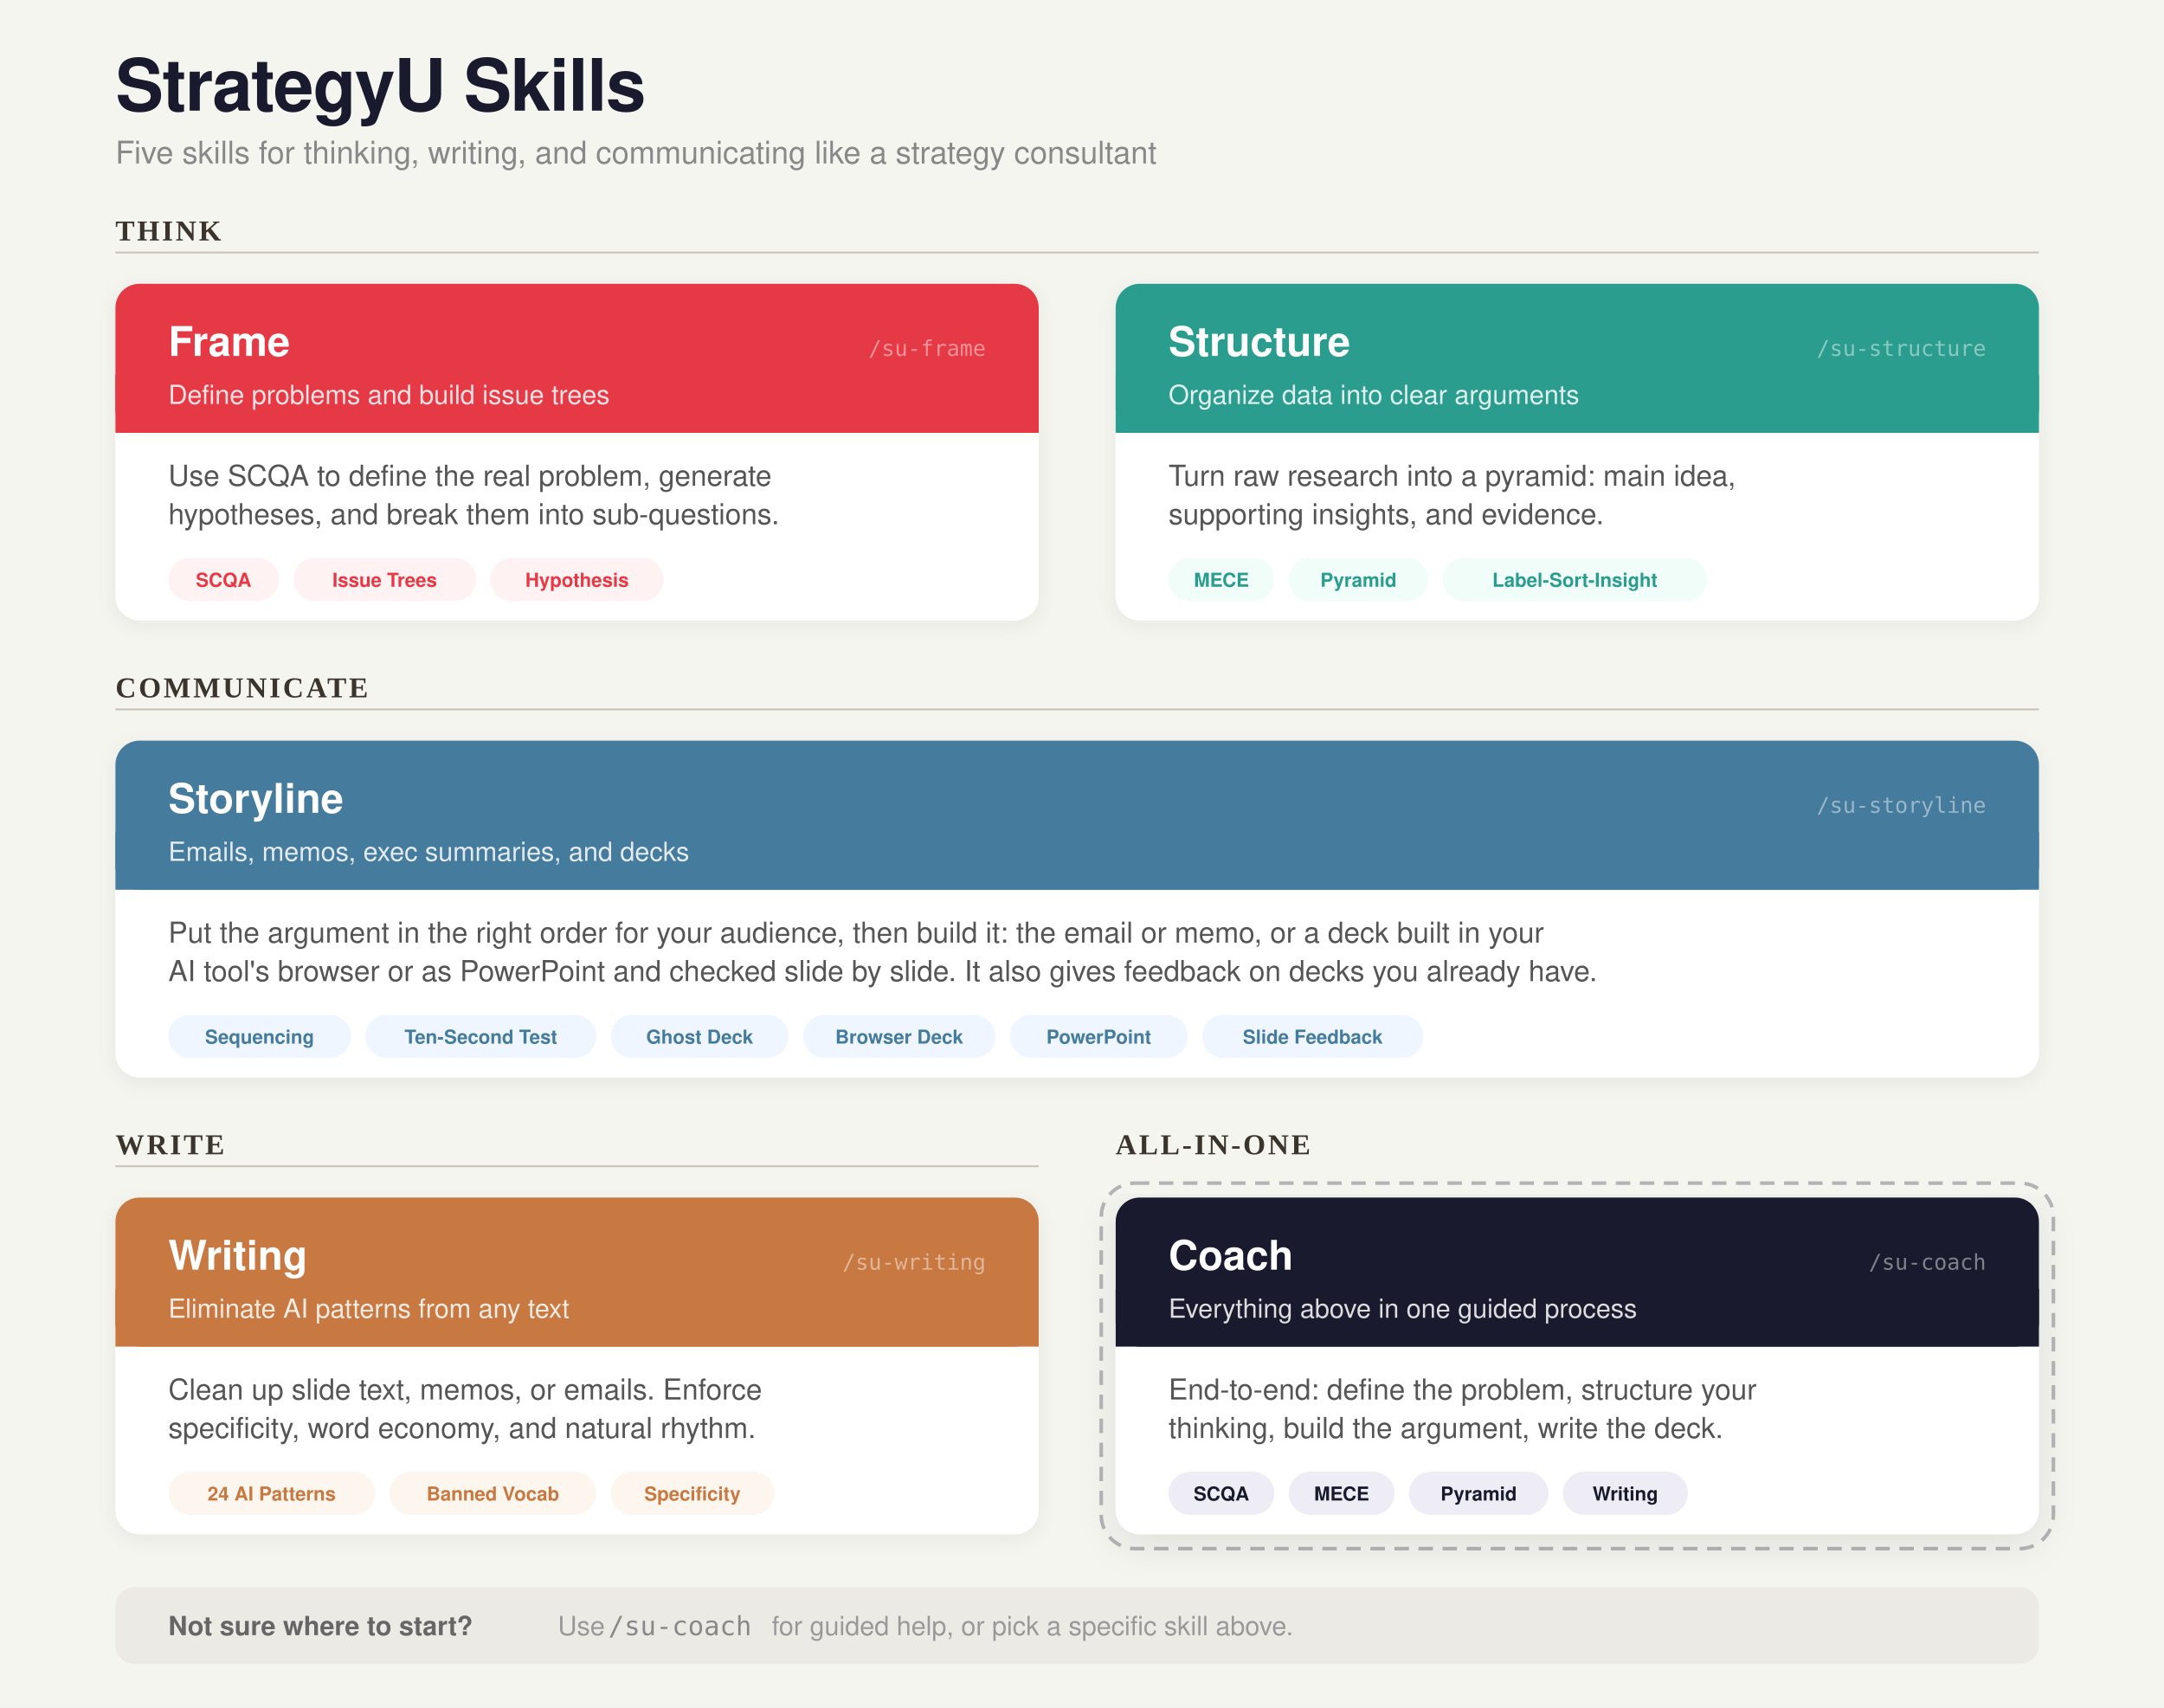
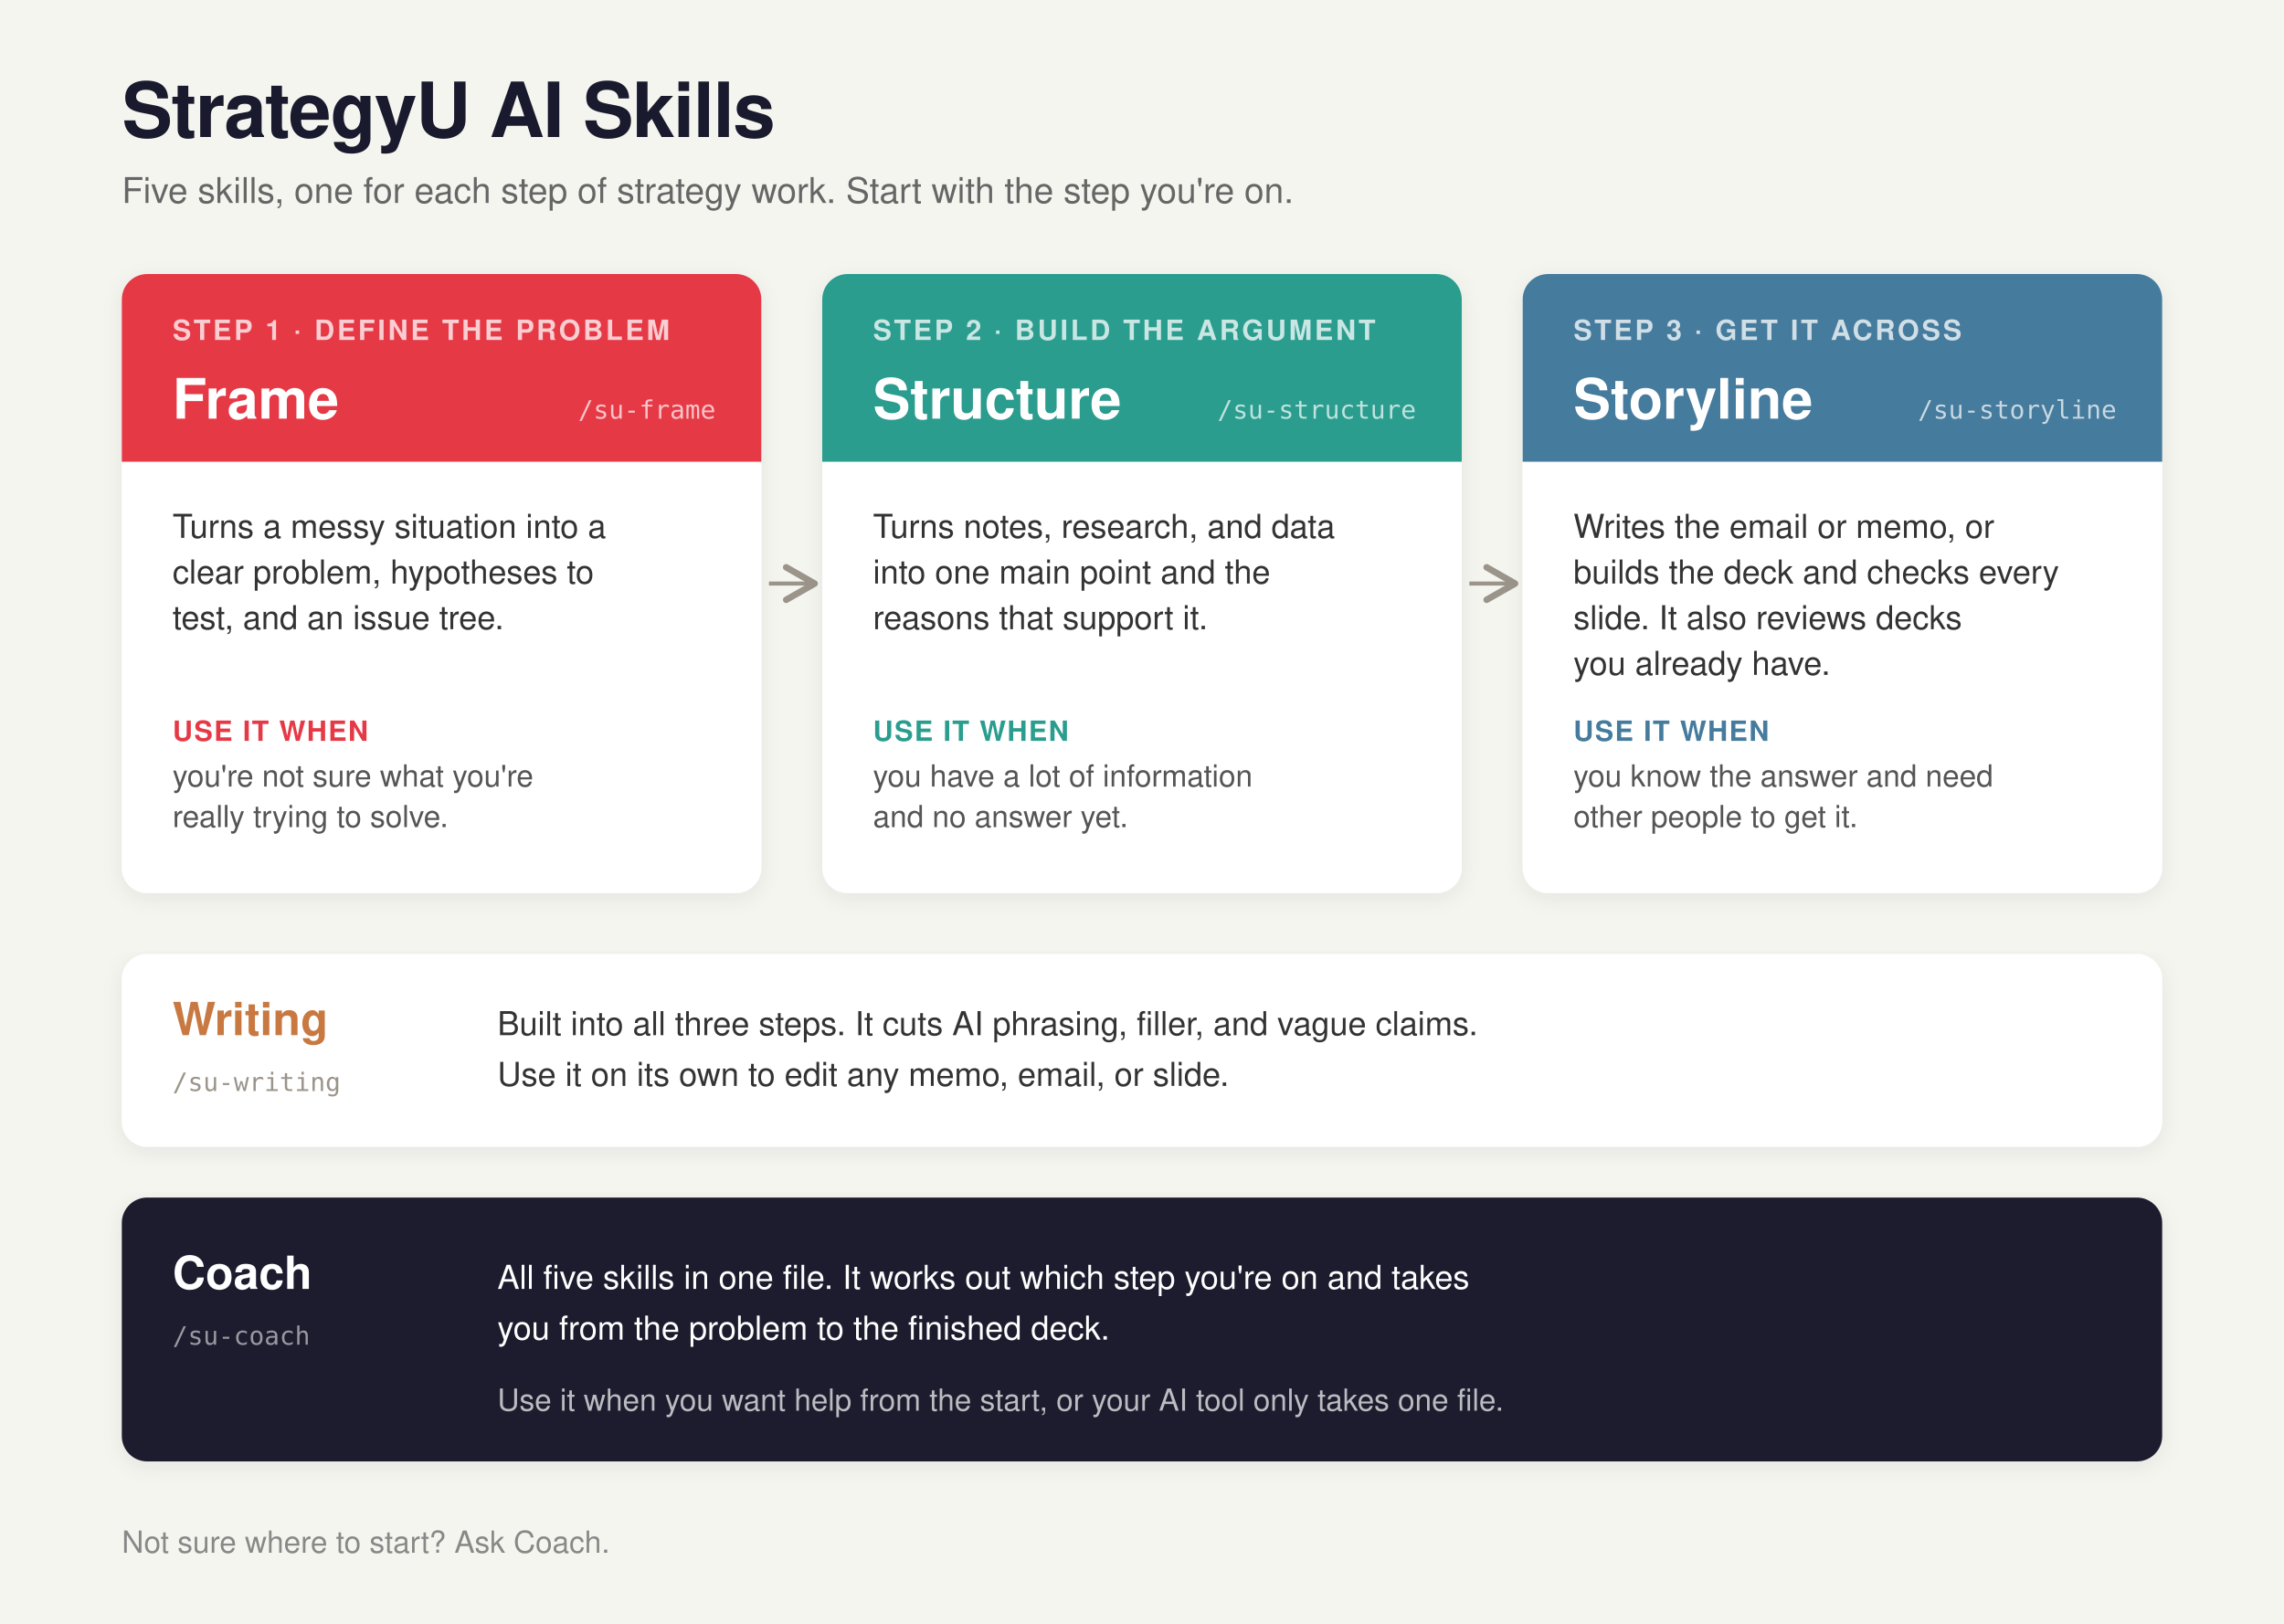
- <svg xmlns="http://www.w3.org/2000/svg" viewBox="0 0 900 710" font-family="'Helvetica Neue', Helvetica, Arial, sans-serif">
+ <svg xmlns="http://www.w3.org/2000/svg" viewBox="0 0 900 640" font-family="'Helvetica Neue', Helvetica, Arial, sans-serif">
  <defs>
-     <filter id="shadow" x="-4%" y="-4%" width="108%" height="112%">
-       <feDropShadow dx="0" dy="2" stdDeviation="4" flood-color="#000" flood-opacity="0.06" />
+     <filter id="shadow" x="-4%" y="-4%" width="108%" height="114%">
+       <feDropShadow dx="0" dy="2" stdDeviation="4" flood-color="#000" flood-opacity="0.07" />
    </filter>
-     <filter id="shadow-lg" x="-4%" y="-4%" width="108%" height="116%">
-       <feDropShadow dx="0" dy="4" stdDeviation="8" flood-color="#000" flood-opacity="0.1" />
-     </filter>
+     <marker id="arrow" markerWidth="10" markerHeight="10" refX="8" refY="5" orient="auto">
+       <path d="M1,1 L8,5 L1,9" fill="none" stroke="#9a948a" stroke-width="1.6" stroke-linecap="round" stroke-linejoin="round" />
+     </marker>
  </defs>
-   <rect width="900" height="710" fill="#f5f5f0" />
-   <text x="48" y="46" font-size="30" font-weight="700" fill="#1a1a2e" letter-spacing="-0.5">StrategyU Skills</text>
-   <text x="48" y="68" font-size="13" fill="#888">Five skills for thinking, writing, and communicating like a strategy consultant</text>
-   <text x="48" y="100" font-size="12" font-weight="700" fill="#3a342c" letter-spacing="1" font-family="Georgia, 'Times New Roman', serif">THINK</text>
-   <line x1="48" y1="105" x2="848" y2="105" stroke="#c8c2b8" stroke-width="0.75" />
-   <rect x="48" y="118" width="384" height="140" rx="10" fill="#fff" filter="url(#shadow)" />
-   <rect x="48" y="118" width="384" height="62" rx="10" fill="#E63946" />
-   <rect x="48" y="156" width="384" height="24" fill="#E63946" />
-   <text x="70" y="148" font-size="17" font-weight="700" fill="#fff">Frame</text>
-   <text x="410" y="148" font-size="9" fill="rgba(255,255,255,0.45)" font-family="'SF Mono', Consolas, monospace" text-anchor="end">/su-frame</text>
-   <text x="70" y="168" font-size="11" fill="rgba(255,255,255,0.85)">Define problems and build issue trees</text>
-   <text x="70" y="202" font-size="12" fill="#555">Use SCQA to define the real problem, generate</text>
-   <text x="70" y="218" font-size="12" fill="#555">hypotheses, and break them into sub-questions.</text>
-   <rect x="70" y="232" width="46" height="18" rx="9" fill="#fef2f2" />
-   <text x="93" y="244" font-size="8" fill="#E63946" text-anchor="middle" font-weight="600">SCQA</text>
-   <rect x="122" y="232" width="76" height="18" rx="9" fill="#fef2f2" />
-   <text x="160" y="244" font-size="8" fill="#E63946" text-anchor="middle" font-weight="600">Issue Trees</text>
-   <rect x="204" y="232" width="72" height="18" rx="9" fill="#fef2f2" />
-   <text x="240" y="244" font-size="8" fill="#E63946" text-anchor="middle" font-weight="600">Hypothesis</text>
-   <rect x="464" y="118" width="384" height="140" rx="10" fill="#fff" filter="url(#shadow)" />
-   <rect x="464" y="118" width="384" height="62" rx="10" fill="#2A9D8F" />
-   <rect x="464" y="156" width="384" height="24" fill="#2A9D8F" />
-   <text x="486" y="148" font-size="17" font-weight="700" fill="#fff">Structure</text>
-   <text x="826" y="148" font-size="9" fill="rgba(255,255,255,0.45)" font-family="'SF Mono', Consolas, monospace" text-anchor="end">/su-structure</text>
-   <text x="486" y="168" font-size="11" fill="rgba(255,255,255,0.85)">Organize data into clear arguments</text>
-   <text x="486" y="202" font-size="12" fill="#555">Turn raw research into a pyramid: main idea,</text>
-   <text x="486" y="218" font-size="12" fill="#555">supporting insights, and evidence.</text>
-   <rect x="486" y="232" width="44" height="18" rx="9" fill="#f0fdf9" />
-   <text x="508" y="244" font-size="8" fill="#2A9D8F" text-anchor="middle" font-weight="600">MECE</text>
-   <rect x="536" y="232" width="58" height="18" rx="9" fill="#f0fdf9" />
-   <text x="565" y="244" font-size="8" fill="#2A9D8F" text-anchor="middle" font-weight="600">Pyramid</text>
-   <rect x="600" y="232" width="110" height="18" rx="9" fill="#f0fdf9" />
-   <text x="655" y="244" font-size="8" fill="#2A9D8F" text-anchor="middle" font-weight="600">Label-Sort-Insight</text>
-   <text x="48" y="290" font-size="12" font-weight="700" fill="#3a342c" letter-spacing="1" font-family="Georgia, 'Times New Roman', serif">COMMUNICATE</text>
-   <line x1="48" y1="295" x2="848" y2="295" stroke="#c8c2b8" stroke-width="0.75" />
-   <rect x="48" y="308" width="800" height="140" rx="10" fill="#fff" filter="url(#shadow)" />
-   <rect x="48" y="308" width="800" height="62" rx="10" fill="#457B9D" />
-   <rect x="48" y="346" width="800" height="24" fill="#457B9D" />
-   <text x="70" y="338" font-size="17" font-weight="700" fill="#fff">Storyline</text>
-   <text x="826" y="338" font-size="9" fill="rgba(255,255,255,0.45)" font-family="'SF Mono', Consolas, monospace" text-anchor="end">/su-storyline</text>
-   <text x="70" y="358" font-size="11" fill="rgba(255,255,255,0.85)">Emails, memos, exec summaries, and decks</text>
-   <text x="70" y="392" font-size="12" fill="#555">Put the argument in the right order for your audience, then build it: the email or memo, or a deck built in your</text>
-   <text x="70" y="408" font-size="12" fill="#555">AI tool's browser or as PowerPoint and checked slide by slide. It also gives feedback on decks you already have.</text>
-   <rect x="70" y="422" width="76" height="18" rx="9" fill="#eff6ff" />
-   <text x="108" y="434" font-size="8" fill="#457B9D" text-anchor="middle" font-weight="600">Sequencing</text>
-   <rect x="152" y="422" width="96" height="18" rx="9" fill="#eff6ff" />
-   <text x="200" y="434" font-size="8" fill="#457B9D" text-anchor="middle" font-weight="600">Ten-Second Test</text>
-   <rect x="254" y="422" width="74" height="18" rx="9" fill="#eff6ff" />
-   <text x="291" y="434" font-size="8" fill="#457B9D" text-anchor="middle" font-weight="600">Ghost Deck</text>
-   <rect x="334" y="422" width="80" height="18" rx="9" fill="#eff6ff" />
-   <text x="374" y="434" font-size="8" fill="#457B9D" text-anchor="middle" font-weight="600">Browser Deck</text>
-   <rect x="420" y="422" width="74" height="18" rx="9" fill="#eff6ff" />
-   <text x="457" y="434" font-size="8" fill="#457B9D" text-anchor="middle" font-weight="600">PowerPoint</text>
-   <rect x="500" y="422" width="92" height="18" rx="9" fill="#eff6ff" />
-   <text x="546" y="434" font-size="8" fill="#457B9D" text-anchor="middle" font-weight="600">Slide Feedback</text>
-   <text x="48" y="480" font-size="12" font-weight="700" fill="#3a342c" letter-spacing="1" font-family="Georgia, 'Times New Roman', serif">WRITE</text>
-   <line x1="48" y1="485" x2="432" y2="485" stroke="#c8c2b8" stroke-width="0.75" />
-   <text x="464" y="480" font-size="12" font-weight="700" fill="#3a342c" letter-spacing="1" font-family="Georgia, 'Times New Roman', serif">ALL-IN-ONE</text>
-   <rect x="48" y="498" width="384" height="140" rx="10" fill="#fff" filter="url(#shadow)" />
-   <rect x="48" y="498" width="384" height="62" rx="10" fill="#C87941" />
-   <rect x="48" y="536" width="384" height="24" fill="#C87941" />
-   <text x="70" y="528" font-size="17" font-weight="700" fill="#fff">Writing</text>
-   <text x="410" y="528" font-size="9" fill="rgba(255,255,255,0.45)" font-family="'SF Mono', Consolas, monospace" text-anchor="end">/su-writing</text>
-   <text x="70" y="548" font-size="11" fill="rgba(255,255,255,0.85)">Eliminate AI patterns from any text</text>
-   <text x="70" y="582" font-size="12" fill="#555">Clean up slide text, memos, or emails. Enforce</text>
-   <text x="70" y="598" font-size="12" fill="#555">specificity, word economy, and natural rhythm.</text>
-   <rect x="70" y="612" width="86" height="18" rx="9" fill="#fdf6ef" />
-   <text x="113" y="624" font-size="8" fill="#C87941" text-anchor="middle" font-weight="600">24 AI Patterns</text>
-   <rect x="162" y="612" width="86" height="18" rx="9" fill="#fdf6ef" />
-   <text x="205" y="624" font-size="8" fill="#C87941" text-anchor="middle" font-weight="600">Banned Vocab</text>
-   <rect x="254" y="612" width="68" height="18" rx="9" fill="#fdf6ef" />
-   <text x="288" y="624" font-size="8" fill="#C87941" text-anchor="middle" font-weight="600">Specificity</text>
-   <rect x="458" y="492" width="396" height="152" rx="14" fill="none" stroke="#1A1A2E" stroke-width="1.5" stroke-dasharray="6,4" opacity="0.3" />
-   <rect x="464" y="498" width="384" height="140" rx="10" fill="#fff" filter="url(#shadow-lg)" />
-   <rect x="464" y="498" width="384" height="62" rx="10" fill="#1A1A2E" />
-   <rect x="464" y="536" width="384" height="24" fill="#1A1A2E" />
-   <text x="486" y="528" font-size="17" font-weight="700" fill="#fff">Coach</text>
-   <text x="826" y="528" font-size="9" fill="rgba(255,255,255,0.45)" font-family="'SF Mono', Consolas, monospace" text-anchor="end">/su-coach</text>
-   <text x="486" y="548" font-size="11" fill="rgba(255,255,255,0.85)">Everything above in one guided process</text>
-   <text x="486" y="582" font-size="12" fill="#555">End-to-end: define the problem, structure your</text>
-   <text x="486" y="598" font-size="12" fill="#555">thinking, build the argument, write the deck.</text>
-   <rect x="486" y="612" width="44" height="18" rx="9" fill="#eeedf5" />
-   <text x="508" y="624" font-size="8" fill="#1A1A2E" text-anchor="middle" font-weight="600">SCQA</text>
-   <rect x="536" y="612" width="44" height="18" rx="9" fill="#eeedf5" />
-   <text x="558" y="624" font-size="8" fill="#1A1A2E" text-anchor="middle" font-weight="600">MECE</text>
-   <rect x="586" y="612" width="58" height="18" rx="9" fill="#eeedf5" />
-   <text x="615" y="624" font-size="8" fill="#1A1A2E" text-anchor="middle" font-weight="600">Pyramid</text>
-   <rect x="650" y="612" width="52" height="18" rx="9" fill="#eeedf5" />
-   <text x="676" y="624" font-size="8" fill="#1A1A2E" text-anchor="middle" font-weight="600">Writing</text>
-   <rect x="48" y="660" width="800" height="32" rx="8" fill="#eceae4" />
-   <text x="70" y="680" font-size="11" fill="#666" font-weight="600">Not sure where to start?</text>
-   <text x="232" y="680" font-size="11" fill="#999">Use </text>
-   <text x="253" y="680" font-size="11" fill="#888" font-family="'SF Mono', Consolas, monospace">/su-coach</text>
-   <text x="321" y="680" font-size="11" fill="#999"> for guided help, or pick a specific skill above.</text>
+   <rect width="900" height="640" fill="#f5f5f0" />
+   <text x="48" y="54" font-size="30" font-weight="700" fill="#1a1a2e" letter-spacing="-0.5">StrategyU AI Skills</text>
+   <text x="48" y="80" font-size="14" fill="#666">Five skills, one for each step of strategy work. Start with the step you're on.</text>
+   <rect x="48" y="108" width="252" height="244" rx="10" fill="#fff" filter="url(#shadow)" />
+   <path d="M58 108 H290 A10 10 0 0 1 300 118 V182 H48 V118 A10 10 0 0 1 58 108 Z" fill="#E63946" />
+   <text x="68" y="134" font-size="11" font-weight="700" fill="rgba(255,255,255,0.75)" letter-spacing="1">STEP 1 · DEFINE THE PROBLEM</text>
+   <text x="68" y="165" font-size="22" font-weight="700" fill="#fff">Frame</text>
+   <text x="282" y="165" font-size="10" fill="rgba(255,255,255,0.7)" font-family="'SF Mono', Consolas, monospace" text-anchor="end">/su-frame</text>
+   <text x="68" y="212" font-size="13" fill="#333">Turns a messy situation into a</text>
+   <text x="68" y="230" font-size="13" fill="#333">clear problem, hypotheses to</text>
+   <text x="68" y="248" font-size="13" fill="#333">test, and an issue tree.</text>
+   <text x="68" y="292" font-size="11" font-weight="700" fill="#E63946" letter-spacing="0.5">USE IT WHEN</text>
+   <text x="68" y="310" font-size="12" fill="#555">you're not sure what you're</text>
+   <text x="68" y="326" font-size="12" fill="#555">really trying to solve.</text>
+   <line x1="303" y1="230" x2="321" y2="230" stroke="#9a948a" stroke-width="1.6" marker-end="url(#arrow)" />
+   <rect x="324" y="108" width="252" height="244" rx="10" fill="#fff" filter="url(#shadow)" />
+   <path d="M334 108 H566 A10 10 0 0 1 576 118 V182 H324 V118 A10 10 0 0 1 334 108 Z" fill="#2A9D8F" />
+   <text x="344" y="134" font-size="11" font-weight="700" fill="rgba(255,255,255,0.75)" letter-spacing="1">STEP 2 · BUILD THE ARGUMENT</text>
+   <text x="344" y="165" font-size="22" font-weight="700" fill="#fff">Structure</text>
+   <text x="558" y="165" font-size="10" fill="rgba(255,255,255,0.7)" font-family="'SF Mono', Consolas, monospace" text-anchor="end">/su-structure</text>
+   <text x="344" y="212" font-size="13" fill="#333">Turns notes, research, and data</text>
+   <text x="344" y="230" font-size="13" fill="#333">into one main point and the</text>
+   <text x="344" y="248" font-size="13" fill="#333">reasons that support it.</text>
+   <text x="344" y="292" font-size="11" font-weight="700" fill="#2A9D8F" letter-spacing="0.5">USE IT WHEN</text>
+   <text x="344" y="310" font-size="12" fill="#555">you have a lot of information</text>
+   <text x="344" y="326" font-size="12" fill="#555">and no answer yet.</text>
+   <line x1="579" y1="230" x2="597" y2="230" stroke="#9a948a" stroke-width="1.6" marker-end="url(#arrow)" />
+   <rect x="600" y="108" width="252" height="244" rx="10" fill="#fff" filter="url(#shadow)" />
+   <path d="M610 108 H842 A10 10 0 0 1 852 118 V182 H600 V118 A10 10 0 0 1 610 108 Z" fill="#457B9D" />
+   <text x="620" y="134" font-size="11" font-weight="700" fill="rgba(255,255,255,0.75)" letter-spacing="1">STEP 3 · GET IT ACROSS</text>
+   <text x="620" y="165" font-size="22" font-weight="700" fill="#fff">Storyline</text>
+   <text x="834" y="165" font-size="10" fill="rgba(255,255,255,0.7)" font-family="'SF Mono', Consolas, monospace" text-anchor="end">/su-storyline</text>
+   <text x="620" y="212" font-size="13" fill="#333">Writes the email or memo, or</text>
+   <text x="620" y="230" font-size="13" fill="#333">builds the deck and checks every</text>
+   <text x="620" y="248" font-size="13" fill="#333">slide. It also reviews decks</text>
+   <text x="620" y="266" font-size="13" fill="#333">you already have.</text>
+   <text x="620" y="292" font-size="11" font-weight="700" fill="#457B9D" letter-spacing="0.5">USE IT WHEN</text>
+   <text x="620" y="310" font-size="12" fill="#555">you know the answer and need</text>
+   <text x="620" y="326" font-size="12" fill="#555">other people to get it.</text>
+   <rect x="48" y="376" width="804" height="76" rx="10" fill="#fff" filter="url(#shadow)" />
+   <text x="68" y="408" font-size="18" font-weight="700" fill="#C87941">Writing</text>
+   <text x="68" y="430" font-size="10" fill="#9a948a" font-family="'SF Mono', Consolas, monospace">/su-writing</text>
+   <text x="196" y="408" font-size="13" fill="#333">Built into all three steps. It cuts AI phrasing, filler, and vague claims.</text>
+   <text x="196" y="428" font-size="13" fill="#333">Use it on its own to edit any memo, email, or slide.</text>
+   <rect x="48" y="472" width="804" height="104" rx="10" fill="#1A1A2E" filter="url(#shadow)" />
+   <text x="68" y="508" font-size="18" font-weight="700" fill="#fff">Coach</text>
+   <text x="68" y="530" font-size="10" fill="rgba(255,255,255,0.55)" font-family="'SF Mono', Consolas, monospace">/su-coach</text>
+   <text x="196" y="508" font-size="13" fill="#fff">All five skills in one file. It works out which step you're on and takes</text>
+   <text x="196" y="528" font-size="13" fill="#fff">you from the problem to the finished deck.</text>
+   <text x="196" y="556" font-size="12" fill="rgba(255,255,255,0.7)">Use it when you want help from the start, or your AI tool only takes one file.</text>
+   <text x="48" y="612" font-size="12" fill="#888">Not sure where to start? Ask Coach.</text>
</svg>
